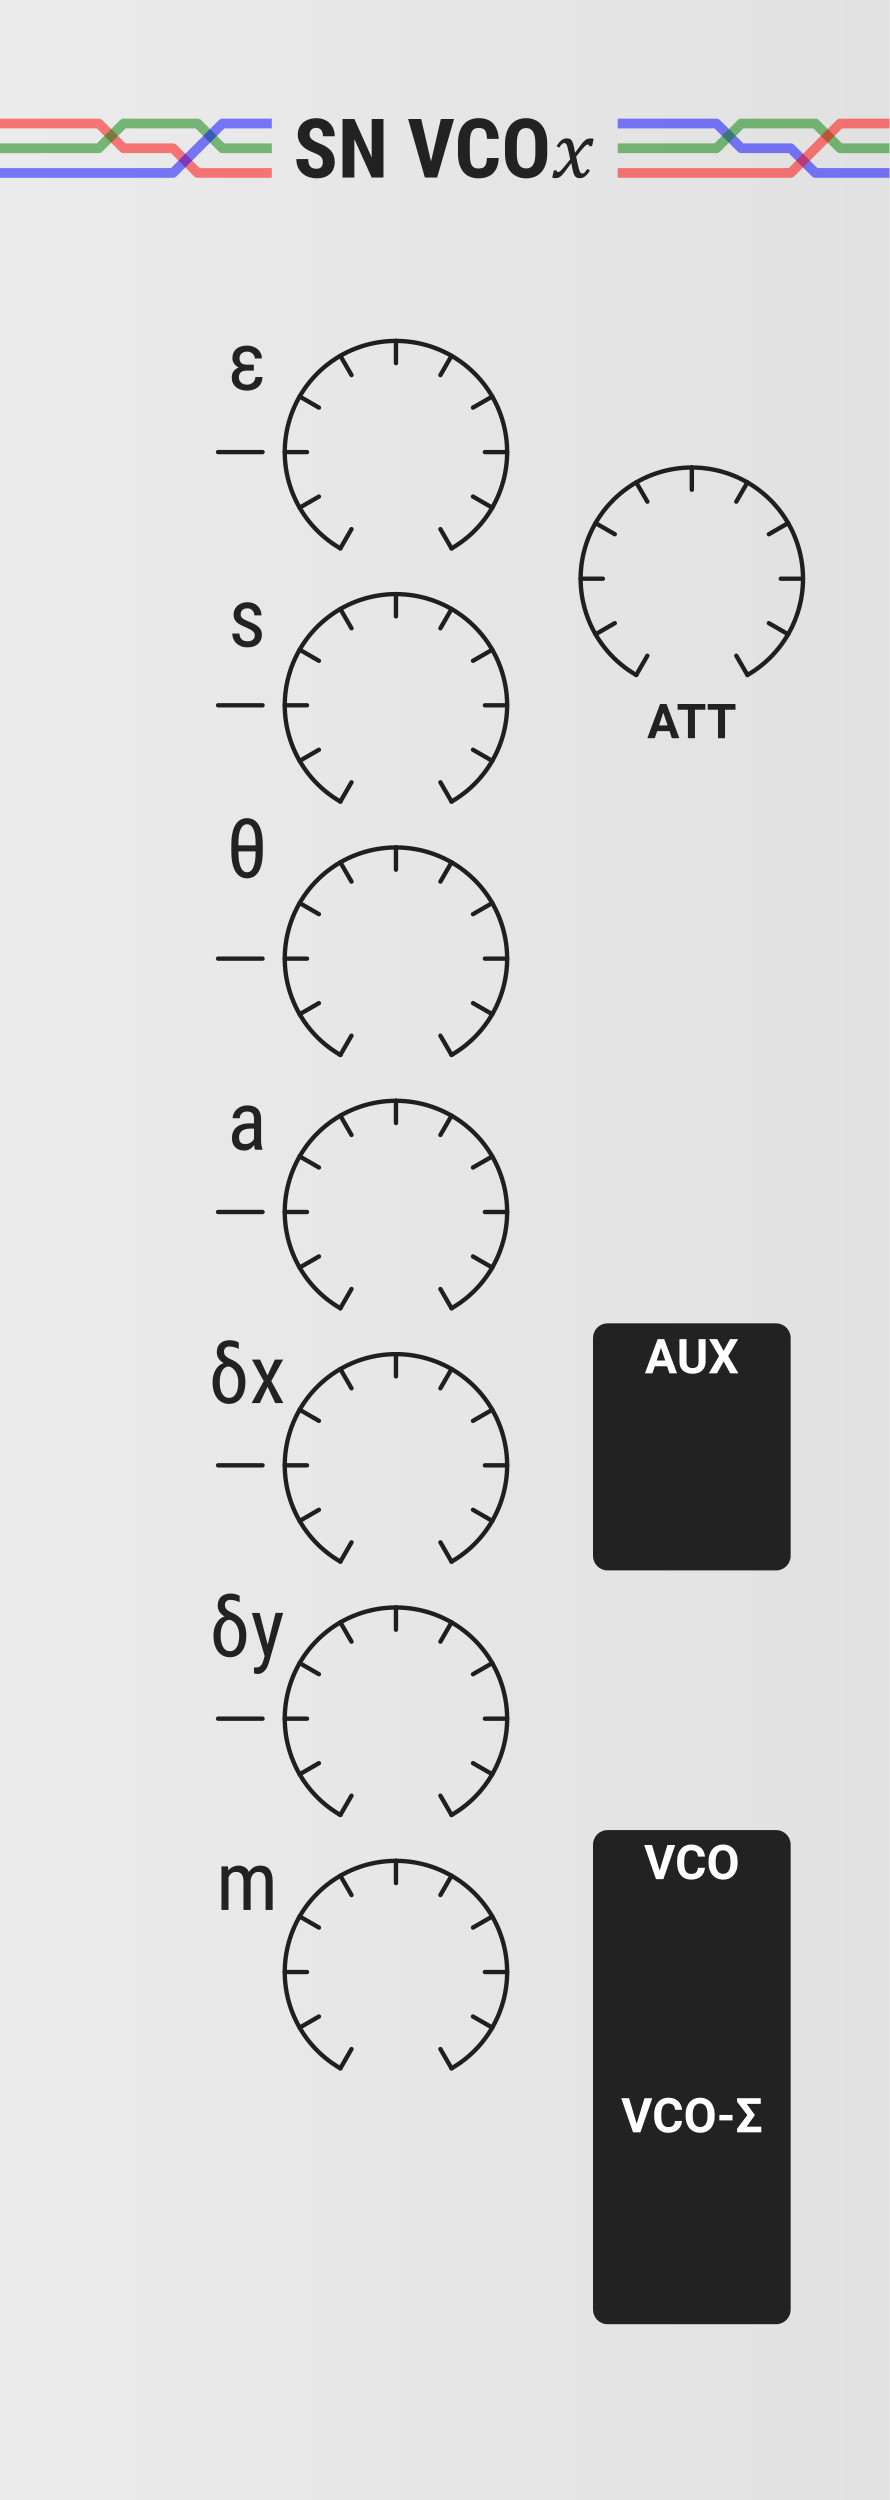
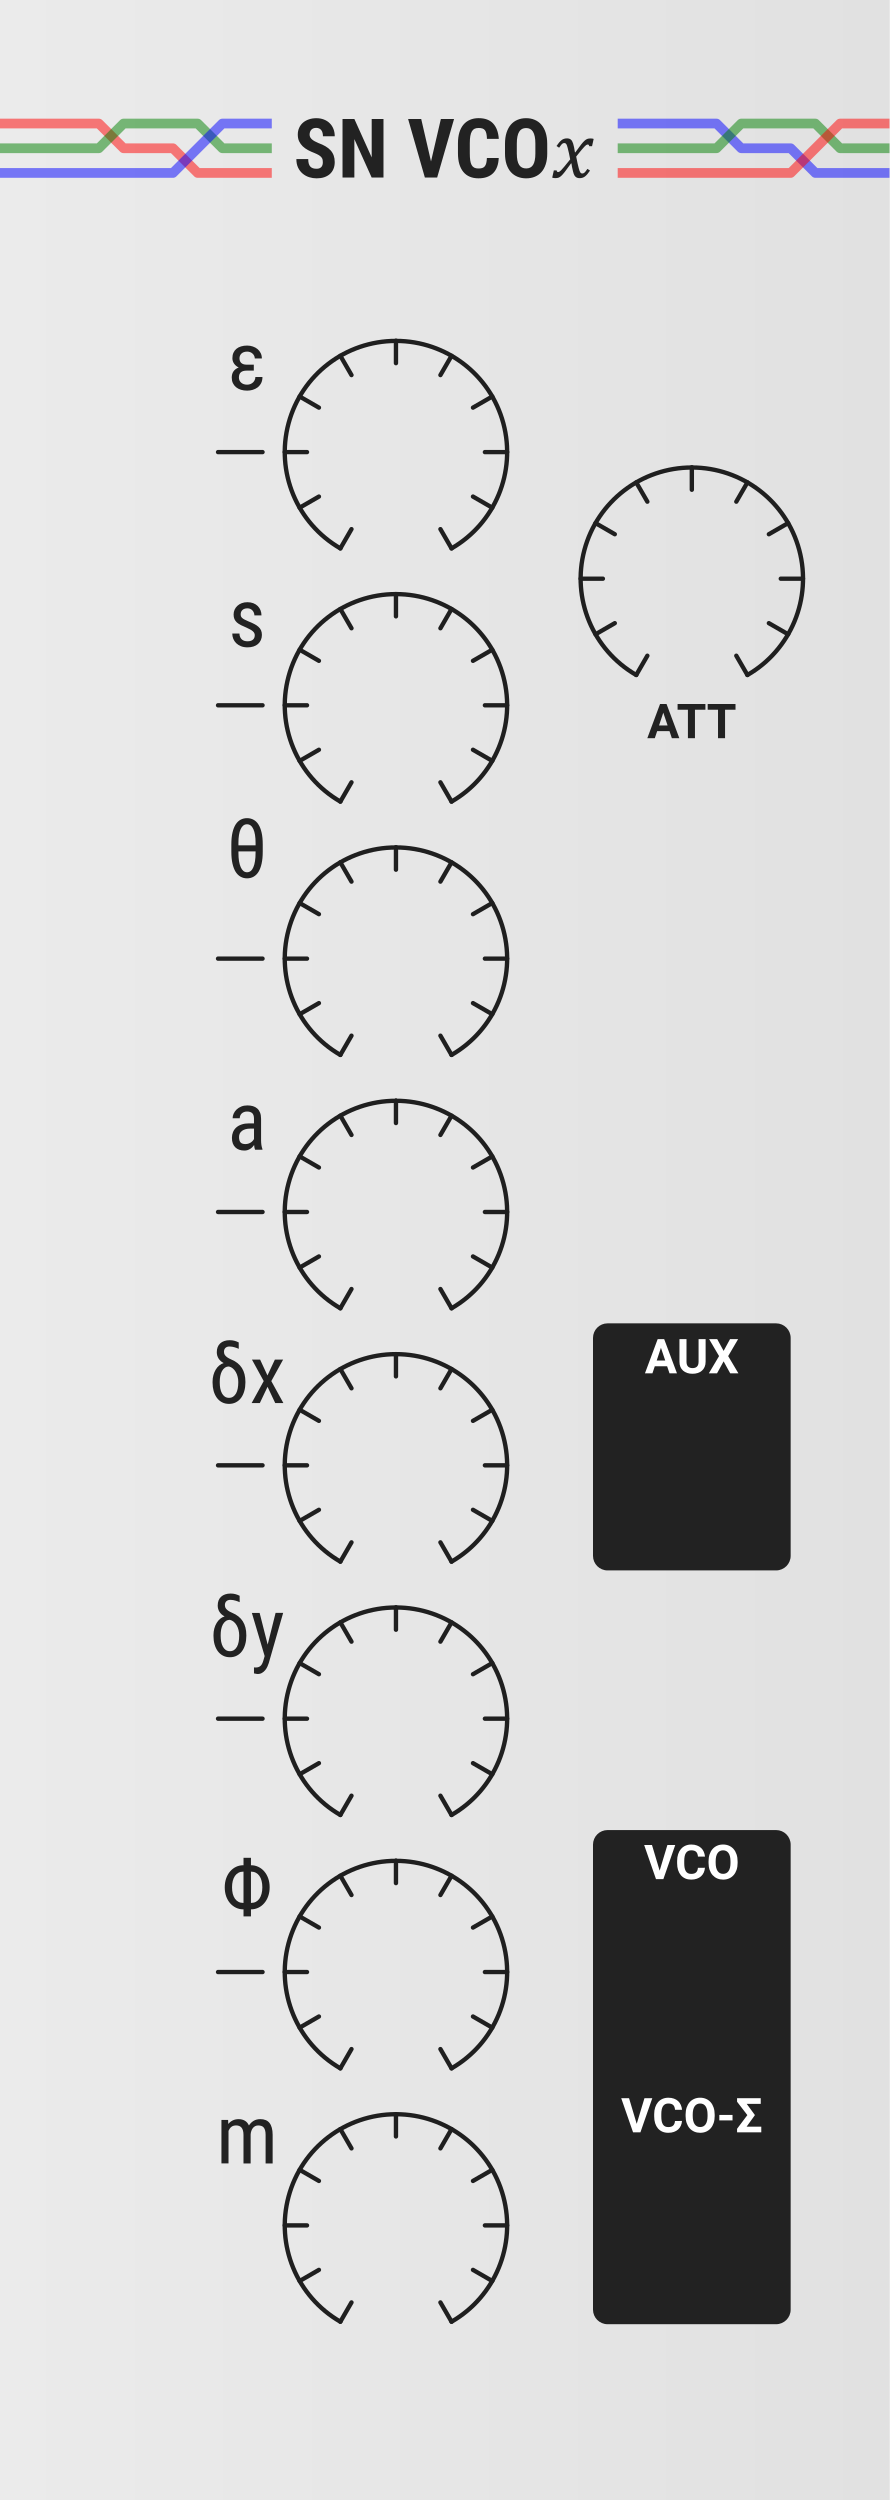
<svg xmlns="http://www.w3.org/2000/svg" version="1.1" width="45.72mm" height="128.5mm" viewBox="0 0 45.72 128.5">
  <defs>
    <linearGradient id="background">
      <stop offset="0%" stop-color="#ebebeb" />
      <stop offset="100%" stop-color="#e1e1e1" />
    </linearGradient>
  </defs>
  <g />
  <g>
    <rect x="0" y="0" width="45.72" height="128.5" fill="url(#background)" />
  </g>
  <g transform="translate(22.86,7.62)">
    <path fill="#222222" stroke="none" d="m -6.268,0.715 q 0,-0.079 -0.014,-0.141 Q -6.297,0.513 -6.345,0.459 -6.39,0.403 -6.477,0.351 -6.562,0.3 -6.704,0.242 -6.874,0.178 -7.029,0.095 -7.182,0.012 -7.3,-0.099 q -0.116,-0.114 -0.186,-0.26 -0.068,-0.149 -0.068,-0.345 0,-0.188 0.07,-0.343 0.07,-0.157 0.196,-0.267 0.128,-0.11 0.302,-0.169 0.176,-0.062 0.387,-0.062 0.217,0 0.391,0.07 0.176,0.068 0.298,0.192 0.124,0.122 0.19,0.294 0.066,0.169 0.066,0.374 h -0.606 q 0,-0.095 -0.021,-0.174 -0.019,-0.081 -0.062,-0.136 -0.041,-0.058 -0.107,-0.089 -0.066,-0.033 -0.159,-0.033 -0.087,0 -0.151,0.027 -0.062,0.027 -0.103,0.074 -0.041,0.045 -0.062,0.11 -0.021,0.064 -0.021,0.136 0,0.074 0.031,0.134 0.033,0.06 0.091,0.112 0.06,0.052 0.143,0.097 0.085,0.045 0.186,0.089 0.211,0.076 0.368,0.169 0.157,0.093 0.263,0.211 0.105,0.118 0.157,0.267 0.052,0.147 0.052,0.333 0,0.198 -0.066,0.353 -0.064,0.155 -0.186,0.263 -0.12,0.105 -0.291,0.163 -0.172,0.056 -0.387,0.056 -0.194,0 -0.382,-0.058 -0.186,-0.06 -0.333,-0.182 -0.147,-0.122 -0.238,-0.308 -0.089,-0.186 -0.089,-0.442 h 0.61 q 0,0.136 0.027,0.232 0.027,0.095 0.081,0.155 0.056,0.058 0.136,0.085 0.081,0.025 0.188,0.025 0.087,0 0.147,-0.025 0.062,-0.027 0.099,-0.07 0.039,-0.045 0.056,-0.107 0.017,-0.062 0.017,-0.134 z M -3.149,1.505 H -3.757 L -4.646,-0.469 V 1.505 h -0.608 v -3.01 h 0.608 l 0.891,1.976 V -1.505 h 0.606 z M -0.706,0.678 -0.199,-1.505 H 0.479 L -0.39,1.505 H -1.022 L -1.884,-1.505 h 0.674 z M 2.775,0.502 Q 2.752,1.017 2.486,1.282 2.219,1.546 1.733,1.546 q -0.25,0 -0.446,-0.083 Q 1.09,1.381 0.956,1.217 0.822,1.054 0.749,0.814 0.679,0.573 0.679,0.258 v -0.513 q 0,-0.314 0.072,-0.556 0.074,-0.242 0.213,-0.405 0.138,-0.163 0.335,-0.246 0.196,-0.085 0.442,-0.085 0.492,0 0.746,0.275 0.256,0.275 0.291,0.79 H 2.169 Q 2.165,-0.643 2.14,-0.75 2.118,-0.86 2.068,-0.924 2.018,-0.988 1.938,-1.015 1.859,-1.042 1.741,-1.042 q -0.122,0 -0.209,0.041 -0.085,0.041 -0.138,0.134 -0.054,0.091 -0.081,0.242 -0.025,0.149 -0.025,0.366 v 0.517 q 0,0.211 0.021,0.36 0.021,0.149 0.072,0.244 0.052,0.093 0.136,0.136 0.085,0.043 0.215,0.043 0.112,0 0.19,-0.023 0.081,-0.025 0.132,-0.085 0.052,-0.06 0.079,-0.165 0.027,-0.105 0.033,-0.267 z m 2.493,-0.232 q 0,0.316 -0.079,0.556 Q 5.111,1.067 4.968,1.226 4.828,1.385 4.627,1.466 q -0.198,0.081 -0.44,0.081 -0.242,0 -0.442,-0.081 Q 3.544,1.385 3.399,1.226 3.257,1.067 3.176,0.827 3.097,0.587 3.097,0.271 V -0.229 q 0,-0.325 0.079,-0.571 0.079,-0.248 0.221,-0.413 0.143,-0.165 0.343,-0.248 0.201,-0.085 0.442,-0.085 0.242,0 0.44,0.085 0.201,0.083 0.343,0.248 0.145,0.165 0.223,0.413 0.079,0.246 0.079,0.571 z M 4.658,-0.234 q 0,-0.215 -0.031,-0.366 -0.031,-0.153 -0.091,-0.25 -0.06,-0.097 -0.149,-0.143 -0.089,-0.045 -0.205,-0.045 -0.118,0 -0.207,0.045 -0.089,0.045 -0.149,0.143 -0.06,0.097 -0.091,0.25 -0.031,0.151 -0.031,0.366 v 0.504 q 0,0.205 0.031,0.351 0.031,0.145 0.091,0.238 0.062,0.093 0.151,0.136 0.091,0.043 0.209,0.043 0.116,0 0.203,-0.043 0.089,-0.043 0.149,-0.136 0.06,-0.093 0.089,-0.238 Q 4.658,0.475 4.658,0.271 Z M 6.448,0.571 Q 6.417,0.407 6.384,0.256 6.351,0.105 6.316,-0.025 q -0.035,-0.13 -0.058,-0.169 -0.023,-0.041 -0.05,-0.056 -0.025,-0.017 -0.064,-0.017 -0.043,0 -0.079,0.021 -0.035,0.019 -0.076,0.068 -0.041,0.048 -0.11,0.151 L 5.745,-0.116 q 0.13,-0.196 0.25,-0.294 0.12,-0.097 0.283,-0.097 0.064,0 0.112,0.014 0.05,0.014 0.087,0.045 0.037,0.029 0.066,0.076 0.029,0.048 0.056,0.13 0.027,0.081 0.05,0.203 0.025,0.12 0.043,0.25 h 0.021 q 0.198,-0.279 0.3,-0.407 0.103,-0.13 0.174,-0.192 0.07,-0.064 0.134,-0.089 0.066,-0.027 0.174,-0.027 0.097,0 0.159,0.025 l -0.083,0.374 H 7.426 q -0.012,-0.087 -0.072,-0.087 -0.019,0 -0.039,0.006 -0.021,0.006 -0.052,0.027 -0.029,0.021 -0.087,0.081 -0.058,0.06 -0.13,0.147 -0.072,0.087 -0.149,0.182 L 6.756,0.428 q 0.037,0.198 0.07,0.343 0.033,0.145 0.058,0.242 0.027,0.095 0.045,0.151 0.021,0.056 0.043,0.085 0.023,0.027 0.045,0.039 0.025,0.01 0.056,0.01 0.056,0 0.107,-0.043 0.054,-0.043 0.153,-0.196 l 0.134,0.089 Q 7.325,1.362 7.207,1.451 q -0.116,0.087 -0.277,0.087 -0.089,0 -0.151,-0.033 Q 6.717,1.474 6.671,1.404 6.626,1.333 6.591,1.184 6.527,0.92 6.512,0.779 H 6.492 Q 6.272,1.087 6.165,1.222 6.06,1.356 5.989,1.42 q -0.068,0.064 -0.134,0.089 -0.064,0.027 -0.172,0.027 -0.097,0 -0.159,-0.025 L 5.607,1.137 h 0.145 q 0.012,0.087 0.072,0.087 0.029,0 0.06,-0.014 Q 5.917,1.193 5.977,1.135 6.037,1.075 6.142,0.949 6.248,0.823 6.448,0.571 Z" />
  </g>
  <g fill="none" stroke="#1f1f1f" stroke-linecap="round" stroke-linejoin="round" stroke-width="1">
    <g transform="translate(20.352,23.238) scale(0.225,0.225)">
      <line x1="-10.160" y1="17.598" x2="-12.700" y2="21.997" />
      <line x1="-17.598" y1="10.160" x2="-21.997" y2="12.700" />
      <line x1="-20.32" y1="0.000" x2="-25.4" y2="0.000" />
      <line x1="-17.598" y1="-10.16" x2="-21.997" y2="-12.7" />
      <line x1="-10.16" y1="-17.598" x2="-12.7" y2="-21.997" />
      <line x1="0.000" y1="-20.32" x2="0.000" y2="-25.4" />
      <line x1="10.160" y1="-17.598" x2="12.7" y2="-21.997" />
      <line x1="17.598" y1="-10.160" x2="21.997" y2="-12.7" />
      <line x1="20.32" y1="0.000" x2="25.4" y2="0.000" />
      <line x1="17.598" y1="10.16" x2="21.997" y2="12.7" />
      <line x1="10.16" y1="17.598" x2="12.7" y2="21.997" />
      <g>
        <path d="M0.000,-25.4 a25.4,25.4,0,0,0,-12.7,47.397" />
        <path d="M0.000,-25.4 a25.4,25.4,0,0,1,12.7,47.397" />
        <circle cx="0.000" cy="0.000" r="25.4" opacity="0.5" stroke="none" />
      </g>
      <line x1="-30.48" y1="0.000" x2="-40.64" y2="0.000" />
    </g>
    <g transform="translate(20.352,36.252) scale(0.225,0.225)">
      <line x1="-10.160" y1="17.598" x2="-12.700" y2="21.997" />
      <line x1="-17.598" y1="10.160" x2="-21.997" y2="12.700" />
      <line x1="-20.32" y1="0.000" x2="-25.4" y2="0.000" />
      <line x1="-17.598" y1="-10.16" x2="-21.997" y2="-12.7" />
      <line x1="-10.16" y1="-17.598" x2="-12.7" y2="-21.997" />
      <line x1="0.000" y1="-20.32" x2="0.000" y2="-25.4" />
      <line x1="10.160" y1="-17.598" x2="12.7" y2="-21.997" />
      <line x1="17.598" y1="-10.160" x2="21.997" y2="-12.7" />
      <line x1="20.32" y1="0.000" x2="25.4" y2="0.000" />
      <line x1="17.598" y1="10.16" x2="21.997" y2="12.7" />
      <line x1="10.16" y1="17.598" x2="12.7" y2="21.997" />
      <g>
        <path d="M0.000,-25.4 a25.4,25.4,0,0,0,-12.7,47.397" />
        <path d="M0.000,-25.4 a25.4,25.4,0,0,1,12.7,47.397" />
        <circle cx="0.000" cy="0.000" r="25.4" opacity="0.5" stroke="none" />
      </g>
      <line x1="-30.48" y1="0.000" x2="-40.64" y2="0.000" />
    </g>
    <g transform="translate(20.352,49.274) scale(0.225,0.225)">
      <line x1="-10.160" y1="17.598" x2="-12.700" y2="21.997" />
      <line x1="-17.598" y1="10.160" x2="-21.997" y2="12.700" />
      <line x1="-20.32" y1="0.000" x2="-25.4" y2="0.000" />
      <line x1="-17.598" y1="-10.16" x2="-21.997" y2="-12.7" />
      <line x1="-10.16" y1="-17.598" x2="-12.7" y2="-21.997" />
      <line x1="0.000" y1="-20.32" x2="0.000" y2="-25.4" />
      <line x1="10.160" y1="-17.598" x2="12.7" y2="-21.997" />
      <line x1="17.598" y1="-10.160" x2="21.997" y2="-12.7" />
      <line x1="20.32" y1="0.000" x2="25.4" y2="0.000" />
      <line x1="17.598" y1="10.16" x2="21.997" y2="12.7" />
      <line x1="10.16" y1="17.598" x2="12.7" y2="21.997" />
      <g>
        <path d="M0.000,-25.4 a25.4,25.4,0,0,0,-12.7,47.397" />
        <path d="M0.000,-25.4 a25.4,25.4,0,0,1,12.7,47.397" />
        <circle cx="0.000" cy="0.000" r="25.4" opacity="0.5" stroke="none" />
      </g>
      <line x1="-30.48" y1="0.000" x2="-40.64" y2="0.000" />
    </g>
    <g transform="translate(20.352,62.296) scale(0.225,0.225)">
      <line x1="-10.160" y1="17.598" x2="-12.700" y2="21.997" />
      <line x1="-17.598" y1="10.160" x2="-21.997" y2="12.700" />
      <line x1="-20.32" y1="0.000" x2="-25.4" y2="0.000" />
      <line x1="-17.598" y1="-10.16" x2="-21.997" y2="-12.7" />
      <line x1="-10.16" y1="-17.598" x2="-12.7" y2="-21.997" />
      <line x1="0.000" y1="-20.32" x2="0.000" y2="-25.4" />
      <line x1="10.160" y1="-17.598" x2="12.7" y2="-21.997" />
      <line x1="17.598" y1="-10.160" x2="21.997" y2="-12.7" />
      <line x1="20.32" y1="0.000" x2="25.4" y2="0.000" />
      <line x1="17.598" y1="10.16" x2="21.997" y2="12.7" />
      <line x1="10.16" y1="17.598" x2="12.7" y2="21.997" />
      <g>
        <path d="M0.000,-25.4 a25.4,25.4,0,0,0,-12.7,47.397" />
        <path d="M0.000,-25.4 a25.4,25.4,0,0,1,12.7,47.397" />
        <circle cx="0.000" cy="0.000" r="25.4" opacity="0.5" stroke="none" />
      </g>
      <line x1="-30.48" y1="0.000" x2="-40.64" y2="0.000" />
    </g>
    <g transform="translate(20.352,75.318) scale(0.225,0.225)">
      <line x1="-10.160" y1="17.598" x2="-12.700" y2="21.997" />
      <line x1="-17.598" y1="10.160" x2="-21.997" y2="12.700" />
      <line x1="-20.32" y1="0.000" x2="-25.4" y2="0.000" />
      <line x1="-17.598" y1="-10.16" x2="-21.997" y2="-12.7" />
      <line x1="-10.16" y1="-17.598" x2="-12.7" y2="-21.997" />
      <line x1="0.000" y1="-20.32" x2="0.000" y2="-25.4" />
      <line x1="10.160" y1="-17.598" x2="12.7" y2="-21.997" />
      <line x1="17.598" y1="-10.160" x2="21.997" y2="-12.7" />
      <line x1="20.32" y1="0.000" x2="25.4" y2="0.000" />
      <line x1="17.598" y1="10.16" x2="21.997" y2="12.7" />
      <line x1="10.16" y1="17.598" x2="12.7" y2="21.997" />
      <g>
        <path d="M0.000,-25.4 a25.4,25.4,0,0,0,-12.7,47.397" />
        <path d="M0.000,-25.4 a25.4,25.4,0,0,1,12.7,47.397" />
        <circle cx="0.000" cy="0.000" r="25.4" opacity="0.5" stroke="none" />
      </g>
      <line x1="-30.48" y1="0.000" x2="-40.64" y2="0.000" />
    </g>
    <g transform="translate(20.352,88.34) scale(0.225,0.225)">
      <line x1="-10.160" y1="17.598" x2="-12.700" y2="21.997" />
      <line x1="-17.598" y1="10.160" x2="-21.997" y2="12.700" />
      <line x1="-20.32" y1="0.000" x2="-25.4" y2="0.000" />
      <line x1="-17.598" y1="-10.16" x2="-21.997" y2="-12.7" />
      <line x1="-10.16" y1="-17.598" x2="-12.7" y2="-21.997" />
      <line x1="0.000" y1="-20.32" x2="0.000" y2="-25.4" />
      <line x1="10.160" y1="-17.598" x2="12.7" y2="-21.997" />
      <line x1="17.598" y1="-10.160" x2="21.997" y2="-12.7" />
      <line x1="20.32" y1="0.000" x2="25.4" y2="0.000" />
      <line x1="17.598" y1="10.16" x2="21.997" y2="12.7" />
      <line x1="10.16" y1="17.598" x2="12.7" y2="21.997" />
      <g>
        <path d="M0.000,-25.4 a25.4,25.4,0,0,0,-12.7,47.397" />
        <path d="M0.000,-25.4 a25.4,25.4,0,0,1,12.7,47.397" />
        <circle cx="0.000" cy="0.000" r="25.4" opacity="0.5" stroke="none" />
      </g>
      <line x1="-30.48" y1="0.000" x2="-40.64" y2="0.000" />
    </g>
    <g transform="translate(20.352,101.363) scale(0.225,0.225)">
      <line x1="-10.160" y1="17.598" x2="-12.700" y2="21.997" />
      <line x1="-17.598" y1="10.160" x2="-21.997" y2="12.700" />
      <line x1="-20.32" y1="0.000" x2="-25.4" y2="0.000" />
      <line x1="-17.598" y1="-10.16" x2="-21.997" y2="-12.7" />
      <line x1="-10.16" y1="-17.598" x2="-12.7" y2="-21.997" />
      <line x1="0.000" y1="-20.32" x2="0.000" y2="-25.4" />
      <line x1="10.160" y1="-17.598" x2="12.7" y2="-21.997" />
      <line x1="17.598" y1="-10.160" x2="21.997" y2="-12.7" />
      <line x1="20.32" y1="0.000" x2="25.4" y2="0.000" />
      <line x1="17.598" y1="10.16" x2="21.997" y2="12.7" />
      <line x1="10.16" y1="17.598" x2="12.7" y2="21.997" />
      <g>
        <path d="M0.000,-25.4 a25.4,25.4,0,0,0,-12.7,47.397" />
        <path d="M0.000,-25.4 a25.4,25.4,0,0,1,12.7,47.397" />
        <circle cx="0.000" cy="0.000" r="25.4" opacity="0.5" stroke="none" />
      </g>
+       <line x1="-30.48" y1="0.000" x2="-40.64" y2="0.000" />
+     </g>
+     <g transform="translate(20.352,114.386) scale(0.225,0.225)">
+       <line x1="-10.160" y1="17.598" x2="-12.700" y2="21.997" />
+       <line x1="-17.598" y1="10.160" x2="-21.997" y2="12.700" />
+       <line x1="-20.32" y1="0.000" x2="-25.4" y2="0.000" />
+       <line x1="-17.598" y1="-10.16" x2="-21.997" y2="-12.7" />
+       <line x1="-10.16" y1="-17.598" x2="-12.7" y2="-21.997" />
+       <line x1="0.000" y1="-20.32" x2="0.000" y2="-25.4" />
+       <line x1="10.160" y1="-17.598" x2="12.7" y2="-21.997" />
+       <line x1="17.598" y1="-10.160" x2="21.997" y2="-12.7" />
+       <line x1="20.32" y1="0.000" x2="25.4" y2="0.000" />
+       <line x1="17.598" y1="10.16" x2="21.997" y2="12.7" />
+       <line x1="10.16" y1="17.598" x2="12.7" y2="21.997" />
+       <g>
+         <path d="M0.000,-25.4 a25.4,25.4,0,0,0,-12.7,47.397" />
+         <path d="M0.000,-25.4 a25.4,25.4,0,0,1,12.7,47.397" />
+         <circle cx="0.000" cy="0.000" r="25.4" opacity="0.5" stroke="none" />
+       </g>
    </g>
    <g transform="translate(35.56,29.745) scale(0.225,0.225)">
      <line x1="-10.160" y1="17.598" x2="-12.700" y2="21.997" />
      <line x1="-17.598" y1="10.160" x2="-21.997" y2="12.700" />
      <line x1="-20.32" y1="0.000" x2="-25.4" y2="0.000" />
      <line x1="-17.598" y1="-10.16" x2="-21.997" y2="-12.7" />
      <line x1="-10.16" y1="-17.598" x2="-12.7" y2="-21.997" />
      <line x1="0.000" y1="-20.32" x2="0.000" y2="-25.4" />
      <line x1="10.160" y1="-17.598" x2="12.7" y2="-21.997" />
      <line x1="17.598" y1="-10.160" x2="21.997" y2="-12.7" />
      <line x1="20.32" y1="0.000" x2="25.4" y2="0.000" />
      <line x1="17.598" y1="10.16" x2="21.997" y2="12.7" />
      <line x1="10.16" y1="17.598" x2="12.7" y2="21.997" />
      <g>
        <path d="M0.000,-25.4 a25.4,25.4,0,0,0,-12.7,47.397" />
        <path d="M0.000,-25.4 a25.4,25.4,0,0,1,12.7,47.397" />
        <circle cx="0.000" cy="0.000" r="25.4" opacity="0.5" stroke="none" />
      </g>
    </g>
  </g>
  <g fill="#222222" />
  <g>
    <g fill="#222222">
      <g transform="translate(35.56,88.34)">
        <rect x="-5.08" y="-20.32" width="10.16" height="12.7" rx="0.75" />
      </g>
      <g transform="translate(35.56,114.385)">
        <rect x="-5.08" y="-20.32" width="10.16" height="25.4" rx="0.75" />
      </g>
    </g>
    <g fill="#ffffff">
      <g transform="translate(12.7,48.52)">
        <path d="M 21.59,21.706 H 20.956 L 20.835,22.068 H 20.451 L 21.104,20.312 h 0.335 l 0.657,1.756 H 21.712 Z M 21.054,21.413 h 0.439 l -0.221,-0.657 z m 2.515,-1.101 v 1.159 q 0,0.152 -0.051,0.269 -0.051,0.116 -0.14,0.194 -0.089,0.078 -0.213,0.118 -0.123,0.04 -0.269,0.04 -0.147,0 -0.271,-0.04 -0.123,-0.04 -0.212,-0.118 -0.089,-0.078 -0.14,-0.194 -0.049,-0.117 -0.049,-0.269 V 20.312 h 0.362 v 1.159 q 0,0.172 0.082,0.252 0.083,0.078 0.229,0.078 0.147,0 0.228,-0.078 0.082,-0.08 0.082,-0.252 V 20.312 Z m 0.925,0.605 0.329,-0.605 h 0.416 l -0.511,0.871 0.525,0.885 h -0.421 l -0.338,-0.615 -0.338,0.615 H 23.735 l 0.525,-0.885 -0.511,-0.871 h 0.416 z" />
      </g>
      <g transform="translate(12.7,74.52)">
        <path d="m 21.206,21.633 0.398,-1.32 h 0.403 l -0.611,1.756 h -0.377 l -0.609,-1.756 h 0.402 z m 2.328,-0.15 q -0.01,0.134 -0.06,0.246 -0.051,0.112 -0.14,0.193 -0.089,0.08 -0.217,0.125 -0.127,0.045 -0.289,0.045 -0.169,0 -0.304,-0.058 -0.134,-0.059 -0.228,-0.169 -0.093,-0.11 -0.143,-0.265 -0.049,-0.157 -0.049,-0.351 V 21.134 q 0,-0.194 0.052,-0.351 0.052,-0.157 0.146,-0.266 0.095,-0.11 0.23,-0.169 0.135,-0.059 0.301,-0.059 0.164,0 0.289,0.047 0.127,0.046 0.215,0.129 0.088,0.082 0.137,0.197 0.049,0.113 0.063,0.247 H 23.175 q -0.006,-0.078 -0.028,-0.139 -0.021,-0.06 -0.06,-0.101 -0.04,-0.041 -0.102,-0.061 -0.063,-0.022 -0.152,-0.022 -0.183,0 -0.274,0.134 -0.089,0.133 -0.089,0.412 v 0.118 q 0,0.136 0.019,0.239 0.021,0.102 0.063,0.171 0.043,0.069 0.111,0.104 0.069,0.034 0.165,0.034 0.086,0 0.147,-0.019 0.063,-0.019 0.104,-0.058 0.042,-0.04 0.065,-0.099 0.023,-0.059 0.029,-0.137 z m 1.68,-0.253 q 0,0.201 -0.054,0.362 -0.054,0.159 -0.153,0.27 -0.098,0.111 -0.235,0.171 -0.137,0.059 -0.303,0.059 -0.165,0 -0.303,-0.059 -0.137,-0.06 -0.238,-0.171 -0.099,-0.111 -0.154,-0.27 -0.055,-0.16 -0.055,-0.362 v -0.077 q 0,-0.2 0.054,-0.361 0.055,-0.16 0.154,-0.273 0.099,-0.112 0.236,-0.171 0.137,-0.06 0.303,-0.06 0.165,0 0.303,0.06 0.137,0.059 0.236,0.171 0.099,0.112 0.153,0.273 0.055,0.16 0.055,0.361 z m -0.367,-0.08 q 0,-0.276 -0.099,-0.42 -0.099,-0.143 -0.282,-0.143 -0.183,0 -0.282,0.143 -0.099,0.143 -0.099,0.42 v 0.08 q 0,0.137 0.025,0.244 0.027,0.105 0.075,0.177 0.049,0.071 0.121,0.109 0.071,0.036 0.163,0.036 0.183,0 0.281,-0.145 0.098,-0.145 0.098,-0.421 z" />
      </g>
      <g transform="translate(12.7,87.534)">
        <path d="m 20.027,21.633 0.398,-1.32 h 0.403 l -0.611,1.756 h -0.377 l -0.609,-1.756 h 0.402 z m 2.328,-0.15 q -0.01,0.134 -0.06,0.246 -0.051,0.112 -0.14,0.193 -0.089,0.08 -0.217,0.125 -0.127,0.045 -0.289,0.045 -0.169,0 -0.304,-0.058 -0.134,-0.059 -0.228,-0.169 -0.093,-0.11 -0.143,-0.265 -0.049,-0.157 -0.049,-0.351 V 21.134 q 0,-0.194 0.052,-0.351 0.052,-0.157 0.146,-0.266 0.095,-0.11 0.23,-0.169 0.135,-0.059 0.301,-0.059 0.164,0 0.289,0.047 0.127,0.046 0.215,0.129 0.088,0.082 0.137,0.197 0.049,0.113 0.063,0.247 h -0.362 q -0.006,-0.078 -0.028,-0.139 -0.021,-0.06 -0.06,-0.101 -0.04,-0.041 -0.102,-0.061 -0.063,-0.022 -0.152,-0.022 -0.183,0 -0.274,0.134 -0.089,0.133 -0.089,0.412 v 0.118 q 0,0.136 0.019,0.239 0.021,0.102 0.063,0.171 0.043,0.069 0.111,0.104 0.069,0.034 0.165,0.034 0.086,0 0.147,-0.019 0.063,-0.019 0.104,-0.058 0.042,-0.04 0.065,-0.099 0.023,-0.059 0.029,-0.137 z m 1.68,-0.253 q 0,0.201 -0.054,0.362 -0.054,0.159 -0.153,0.27 -0.098,0.111 -0.235,0.171 -0.137,0.059 -0.303,0.059 -0.165,0 -0.303,-0.059 -0.137,-0.06 -0.238,-0.171 -0.099,-0.111 -0.154,-0.27 -0.055,-0.16 -0.055,-0.362 v -0.077 q 0,-0.2 0.054,-0.361 0.055,-0.16 0.154,-0.273 0.099,-0.112 0.236,-0.171 0.137,-0.06 0.303,-0.06 0.165,0 0.303,0.06 0.137,0.059 0.236,0.171 0.099,0.112 0.153,0.273 0.055,0.16 0.055,0.361 z m -0.367,-0.08 q 0,-0.276 -0.099,-0.42 -0.099,-0.143 -0.282,-0.143 -0.183,0 -0.282,0.143 -0.099,0.143 -0.099,0.42 v 0.08 q 0,0.137 0.025,0.244 0.027,0.105 0.075,0.177 0.049,0.071 0.121,0.109 0.071,0.036 0.163,0.036 0.183,0 0.281,-0.145 0.098,-0.145 0.098,-0.421 z m 1.284,0.306 h -0.679 v -0.281 h 0.679 z m 1.145,-0.265 -0.422,0.586 h 0.755 v 0.291 H 25.185 v -0.182 l 0.529,-0.704 -0.529,-0.687 v -0.182 h 1.217 v 0.293 h -0.72 l 0.416,0.568 z" />
      </g>
    </g>
  </g>
  <g fill="#222222" stroke="none">
    <g transform="translate(-10.16,19.05)">
      <path d="m 22.837,0 q -0.198,0 -0.298,0.087 -0.099,0.085 -0.099,0.273 0,0.072 0.027,0.138 0.029,0.066 0.083,0.116 0.054,0.05 0.132,0.079 0.079,0.029 0.18,0.029 0.095,0 0.174,-0.033 0.079,-0.033 0.134,-0.087 0.056,-0.054 0.085,-0.124 0.031,-0.072 0.031,-0.151 h 0.364 q 0,0.184 -0.068,0.316 -0.068,0.132 -0.18,0.219 -0.112,0.085 -0.254,0.126 -0.141,0.041 -0.285,0.041 -0.172,0 -0.318,-0.045 -0.145,-0.045 -0.25,-0.13 -0.105,-0.087 -0.165,-0.211 -0.058,-0.124 -0.058,-0.283 0,-0.194 0.091,-0.325 0.093,-0.13 0.267,-0.196 -0.153,-0.074 -0.24,-0.201 -0.085,-0.126 -0.085,-0.277 0,-0.157 0.054,-0.279 0.054,-0.122 0.153,-0.203 0.099,-0.083 0.24,-0.124 0.141,-0.043 0.312,-0.043 0.155,0 0.291,0.048 0.138,0.045 0.242,0.132 0.103,0.085 0.163,0.209 0.06,0.122 0.06,0.275 h -0.364 q 0,-0.074 -0.031,-0.138 -0.029,-0.064 -0.083,-0.112 -0.052,-0.05 -0.124,-0.076 -0.072,-0.027 -0.155,-0.027 -0.101,0 -0.176,0.029 -0.074,0.029 -0.122,0.076 -0.048,0.048 -0.072,0.11 -0.023,0.06 -0.023,0.126 0,0.072 0.021,0.134 0.021,0.06 0.064,0.103 0.045,0.043 0.114,0.068 0.07,0.025 0.169,0.025 h 0.368 v 0.306 z" />
    </g>
    <g transform="translate(-10.16,32.244)">
      <path d="m 23.256,0.415 q 0,-0.062 -0.023,-0.112 -0.023,-0.052 -0.074,-0.097 -0.052,-0.048 -0.134,-0.093 -0.081,-0.045 -0.201,-0.099 -0.155,-0.064 -0.279,-0.126 -0.122,-0.062 -0.207,-0.136 -0.083,-0.076 -0.128,-0.174 -0.043,-0.099 -0.043,-0.234 0,-0.132 0.05,-0.248 0.052,-0.116 0.145,-0.201 0.093,-0.087 0.223,-0.136 0.13,-0.05 0.291,-0.05 0.169,0 0.304,0.052 0.134,0.052 0.227,0.145 0.093,0.091 0.143,0.215 0.05,0.124 0.05,0.267 h -0.364 q 0,-0.068 -0.025,-0.132 -0.023,-0.066 -0.07,-0.118 -0.045,-0.052 -0.112,-0.083 -0.066,-0.031 -0.153,-0.031 -0.093,0 -0.159,0.027 -0.064,0.025 -0.105,0.068 -0.041,0.041 -0.062,0.097 -0.019,0.056 -0.019,0.116 0,0.062 0.017,0.107 0.019,0.043 0.062,0.083 0.043,0.039 0.118,0.079 0.076,0.039 0.194,0.091 0.169,0.066 0.3,0.134 0.132,0.066 0.221,0.147 0.089,0.079 0.134,0.18 0.045,0.101 0.045,0.236 0,0.147 -0.054,0.267 -0.052,0.118 -0.149,0.203 -0.097,0.083 -0.234,0.128 -0.136,0.043 -0.302,0.043 -0.19,0 -0.337,-0.058 -0.147,-0.06 -0.246,-0.157 -0.099,-0.099 -0.151,-0.227 -0.05,-0.128 -0.05,-0.267 h 0.368 q 0.004,0.118 0.043,0.194 0.039,0.076 0.097,0.122 0.06,0.045 0.132,0.064 0.072,0.017 0.143,0.017 0.182,0 0.277,-0.081 0.095,-0.083 0.095,-0.221 z" />
    </g>
    <g transform="translate(-10.16,23.037)">
      <path d="m 23.665,20.745 q 0,0.349 -0.058,0.606 -0.056,0.256 -0.161,0.426 -0.105,0.167 -0.254,0.25 -0.149,0.083 -0.333,0.083 -0.182,0 -0.331,-0.083 -0.149,-0.083 -0.256,-0.25 -0.105,-0.169 -0.163,-0.426 -0.058,-0.256 -0.058,-0.606 V 20.363 q 0,-0.347 0.058,-0.602 0.058,-0.254 0.163,-0.42 0.105,-0.165 0.254,-0.244 0.149,-0.081 0.331,-0.081 0.184,0 0.333,0.081 0.149,0.079 0.254,0.244 0.105,0.165 0.163,0.42 0.058,0.254 0.058,0.602 z m -1.249,-0.333 h 0.881 v -0.114 q 0,-0.469 -0.114,-0.717 -0.112,-0.25 -0.327,-0.25 -0.213,0 -0.327,0.25 -0.114,0.248 -0.114,0.717 z m 0.881,0.314 h -0.881 v 0.081 q 0,0.234 0.029,0.418 0.031,0.182 0.087,0.31 0.056,0.128 0.138,0.196 0.083,0.066 0.188,0.066 0.107,0 0.19,-0.066 0.083,-0.068 0.136,-0.196 0.056,-0.128 0.083,-0.31 0.029,-0.184 0.029,-0.418 z" />
    </g>
    <g transform="translate(-10.16,58.108)">
      <path d="m 23.27,0.988 q -0.019,-0.041 -0.031,-0.105 -0.01,-0.066 -0.017,-0.138 -0.039,0.058 -0.091,0.11 -0.05,0.052 -0.114,0.091 -0.062,0.039 -0.136,0.062 -0.072,0.023 -0.155,0.023 -0.147,0 -0.267,-0.041 -0.118,-0.041 -0.203,-0.124 -0.085,-0.083 -0.13,-0.203 -0.045,-0.122 -0.045,-0.283 0,-0.161 0.056,-0.298 0.056,-0.136 0.165,-0.236 0.11,-0.099 0.275,-0.155 0.165,-0.058 0.384,-0.058 h 0.254 v -0.238 q 0,-0.201 -0.089,-0.285 -0.089,-0.085 -0.271,-0.085 -0.089,0 -0.159,0.029 -0.068,0.027 -0.116,0.074 -0.048,0.048 -0.072,0.112 -0.025,0.062 -0.025,0.132 h -0.366 q 0,-0.12 0.052,-0.238 0.054,-0.12 0.151,-0.213 0.099,-0.095 0.24,-0.153 0.141,-0.058 0.314,-0.058 0.155,0 0.283,0.037 0.13,0.037 0.223,0.12 0.095,0.083 0.147,0.213 0.052,0.13 0.052,0.318 v 1.102 q 0,0.056 0.004,0.118 0.004,0.062 0.012,0.122 0.01,0.06 0.023,0.116 0.014,0.054 0.031,0.099 v 0.033 z m -0.488,-0.291 q 0.076,0 0.145,-0.023 0.068,-0.023 0.124,-0.058 0.056,-0.037 0.097,-0.083 0.043,-0.048 0.068,-0.097 v -0.533 h -0.192 q -0.132,0 -0.24,0.029 -0.105,0.029 -0.182,0.085 -0.074,0.054 -0.116,0.134 -0.039,0.081 -0.039,0.184 0,0.101 0.021,0.172 0.021,0.068 0.062,0.112 0.041,0.041 0.103,0.06 0.064,0.019 0.149,0.019 z" />
    </g>
    <g transform="translate(-10.16,71.13)">
      <path d="m 21.304,-1.635 q 0,-0.141 0.043,-0.252 0.045,-0.114 0.13,-0.192 0.087,-0.081 0.209,-0.122 0.124,-0.043 0.281,-0.043 0.136,0 0.24,0.029 0.105,0.027 0.223,0.085 l 0.002,0.331 q -0.035,-0.019 -0.089,-0.039 -0.054,-0.023 -0.118,-0.039 -0.062,-0.019 -0.13,-0.031 -0.068,-0.012 -0.136,-0.012 -0.136,0 -0.213,0.074 -0.074,0.074 -0.074,0.203 0,0.043 0.014,0.091 0.014,0.048 0.054,0.097 0.041,0.05 0.114,0.101 0.072,0.05 0.188,0.099 0.372,0.153 0.552,0.44 0.18,0.287 0.18,0.709 v 0.043 q 0,0.234 -0.058,0.434 -0.056,0.201 -0.163,0.347 -0.107,0.147 -0.265,0.229 -0.155,0.083 -0.356,0.083 -0.203,0 -0.36,-0.083 -0.157,-0.083 -0.265,-0.229 -0.107,-0.147 -0.165,-0.347 -0.056,-0.201 -0.056,-0.434 v -0.043 q 0,-0.184 0.043,-0.343 0.045,-0.161 0.122,-0.287 0.076,-0.126 0.18,-0.211 0.103,-0.085 0.219,-0.118 l -0.002,-0.01 q -0.159,-0.081 -0.252,-0.225 -0.093,-0.145 -0.093,-0.333 z m 0.151,1.571 q 0,0.159 0.027,0.302 0.029,0.143 0.087,0.25 0.058,0.105 0.147,0.169 0.091,0.062 0.217,0.062 0.124,0 0.213,-0.062 0.091,-0.064 0.149,-0.169 0.058,-0.107 0.085,-0.25 0.027,-0.143 0.027,-0.302 v -0.043 q 0,-0.132 -0.033,-0.26 -0.031,-0.13 -0.093,-0.238 -0.06,-0.107 -0.149,-0.184 -0.089,-0.076 -0.201,-0.103 -0.124,0 -0.213,0.064 -0.089,0.064 -0.149,0.172 -0.058,0.107 -0.087,0.25 -0.027,0.143 -0.027,0.3 z m 2.452,-0.368 0.382,-0.816 h 0.424 l -0.608,1.106 0.622,1.131 h -0.42 l -0.395,-0.837 -0.397,0.837 h -0.422 l 0.622,-1.131 -0.606,-1.106 h 0.42 z" />
    </g>
    <g transform="translate(-10.16,84.152)">
      <path d="m 21.351,-1.635 q 0,-0.141 0.043,-0.252 0.045,-0.114 0.13,-0.192 0.087,-0.081 0.209,-0.122 0.124,-0.043 0.281,-0.043 0.136,0 0.24,0.029 0.105,0.027 0.223,0.085 l 0.002,0.331 q -0.035,-0.019 -0.089,-0.039 -0.054,-0.023 -0.118,-0.039 -0.062,-0.019 -0.13,-0.031 -0.068,-0.012 -0.136,-0.012 -0.136,0 -0.213,0.074 -0.074,0.074 -0.074,0.203 0,0.043 0.014,0.091 0.014,0.048 0.054,0.097 0.041,0.05 0.114,0.101 0.072,0.05 0.188,0.099 0.372,0.153 0.552,0.44 0.18,0.287 0.18,0.709 v 0.043 q 0,0.234 -0.058,0.434 -0.056,0.201 -0.163,0.347 -0.107,0.147 -0.265,0.229 -0.155,0.083 -0.356,0.083 -0.203,0 -0.36,-0.083 -0.157,-0.083 -0.265,-0.229 -0.107,-0.147 -0.165,-0.347 -0.056,-0.201 -0.056,-0.434 v -0.043 q 0,-0.184 0.043,-0.343 0.045,-0.161 0.122,-0.287 0.076,-0.126 0.18,-0.211 0.103,-0.085 0.219,-0.118 l -0.002,-0.01 q -0.159,-0.081 -0.252,-0.225 -0.093,-0.145 -0.093,-0.333 z m 0.151,1.571 q 0,0.159 0.027,0.302 0.029,0.143 0.087,0.25 0.058,0.105 0.147,0.169 0.091,0.062 0.217,0.062 0.124,0 0.213,-0.062 0.091,-0.064 0.149,-0.169 0.058,-0.107 0.085,-0.25 0.027,-0.143 0.027,-0.302 v -0.043 q 0,-0.132 -0.033,-0.26 -0.031,-0.13 -0.093,-0.238 -0.06,-0.107 -0.149,-0.184 -0.089,-0.076 -0.201,-0.103 -0.124,0 -0.213,0.064 -0.089,0.064 -0.149,0.172 -0.058,0.107 -0.087,0.25 -0.027,0.143 -0.027,0.3 z m 2.416,0.444 0.407,-1.629 h 0.389 l -0.74,2.582 q -0.025,0.083 -0.07,0.18 -0.043,0.097 -0.112,0.18 -0.068,0.085 -0.165,0.141 -0.095,0.058 -0.221,0.058 -0.021,0 -0.048,-0.004 -0.027,-0.004 -0.054,-0.01 -0.027,-0.004 -0.052,-0.01 -0.023,-0.004 -0.037,-0.008 v -0.31 q 0.012,0.004 0.039,0.006 0.029,0.002 0.041,0.002 0.081,0 0.143,-0.019 0.062,-0.019 0.11,-0.062 0.05,-0.041 0.085,-0.112 0.037,-0.07 0.066,-0.174 l 0.064,-0.221 -0.657,-2.218 h 0.399 z" />
    </g>
-     <g transform="translate(-10.16,97.183)">
+     <g transform="translate(-10.16,97.512)">
+       <path d="m 23.059,-1.639 h 0.004 q 0.201,0 0.374,0.083 0.176,0.083 0.304,0.232 0.13,0.149 0.205,0.358 0.074,0.209 0.074,0.459 0,0.252 -0.074,0.461 -0.074,0.207 -0.205,0.358 -0.128,0.151 -0.304,0.234 -0.174,0.083 -0.374,0.083 h -0.004 v 0.362 h -0.382 v -0.362 h -0.012 q -0.201,0 -0.374,-0.083 -0.174,-0.083 -0.304,-0.232 -0.128,-0.149 -0.203,-0.356 -0.072,-0.209 -0.072,-0.461 0,-0.25 0.072,-0.459 0.074,-0.209 0.203,-0.36 0.13,-0.151 0.304,-0.234 0.174,-0.083 0.374,-0.083 h 0.012 v -0.382 h 0.382 z m -0.395,0.329 q -0.141,0 -0.248,0.058 -0.107,0.058 -0.18,0.163 -0.072,0.105 -0.112,0.254 -0.037,0.149 -0.037,0.331 0,0.184 0.037,0.333 0.039,0.147 0.112,0.252 0.072,0.103 0.18,0.161 0.107,0.056 0.248,0.056 h 0.012 v -1.608 z m 0.395,0 v 1.608 h 0.008 q 0.138,0 0.246,-0.056 0.107,-0.058 0.18,-0.163 0.074,-0.105 0.112,-0.254 0.039,-0.149 0.039,-0.333 0,-0.182 -0.039,-0.329 -0.037,-0.149 -0.112,-0.254 -0.072,-0.105 -0.18,-0.161 -0.107,-0.058 -0.246,-0.058 z" />
+     </g>
+     <g transform="translate(-10.16,110.214)">
      <path d="m 21.885,-1.249 0.008,0.207 q 0.097,-0.118 0.229,-0.182 0.134,-0.066 0.31,-0.066 0.169,0 0.306,0.076 0.138,0.076 0.217,0.248 0.095,-0.147 0.24,-0.236 0.147,-0.089 0.347,-0.089 0.151,0 0.269,0.048 0.118,0.045 0.198,0.145 0.081,0.099 0.122,0.252 0.043,0.153 0.043,0.364 v 1.47 H 23.812 v -1.472 q 0,-0.141 -0.027,-0.234 -0.027,-0.093 -0.076,-0.149 -0.05,-0.056 -0.12,-0.076 -0.07,-0.023 -0.157,-0.023 -0.087,0 -0.155,0.035 -0.068,0.035 -0.118,0.097 -0.048,0.062 -0.079,0.145 -0.029,0.083 -0.037,0.178 v 0.01 1.488 h -0.368 v -1.47 q 0,-0.13 -0.027,-0.221 -0.025,-0.093 -0.074,-0.151 -0.05,-0.058 -0.12,-0.085 -0.07,-0.027 -0.157,-0.027 -0.153,0 -0.246,0.076 -0.093,0.074 -0.145,0.201 v 1.676 h -0.364 v -2.237 z" />
    </g>
    <g transform="translate(12.7,15.875)">
      <path d="m 21.712,21.706 h -0.634 l -0.121,0.362 h -0.385 l 0.654,-1.756 h 0.335 l 0.657,1.756 h -0.385 z m -0.537,-0.293 h 0.439 l -0.221,-0.657 z m 2.384,-0.808 h -0.538 v 1.463 h -0.362 v -1.463 h -0.531 v -0.293 h 1.43 z m 1.547,0 h -0.538 v 1.463 h -0.362 v -1.463 h -0.531 v -0.293 h 1.43 z" />
    </g>
  </g>
  <g transform="translate(0.0,7.62)" fill="none" stroke-width="0.5" stroke-linejoin="round" stroke-opacity="0.5">
    <path d="M 0,-1.27 l5.08,0.0 l1.27,1.27  l2.54,0 l1.27,1.27 l3.81,0" stroke="red" />
    <path d="M 0,0.0   l5.08,0.0 l1.27,-1.27 l3.81,0 l1.27,1.27 l2.54,0" stroke="green" />
    <path d="M 0,1.27  l8.89,0.0 l2.54,-2.54 l2.54,0" stroke="blue" />
    <path d="M 31.75,-1.27 l5.08,0.0 l1.27,1.27  l2.54,0 l1.27,1.27 l3.81,0" stroke="blue" />
    <path d="M 31.75,0.0   l5.08,0.0 l1.27,-1.27 l3.81,0 l1.27,1.27 l2.54,0" stroke="green" />
    <path d="M 31.75,1.27  l8.89,0.0 l2.54,-2.54 l2.54,0" stroke="red" />
  </g>
</svg>
